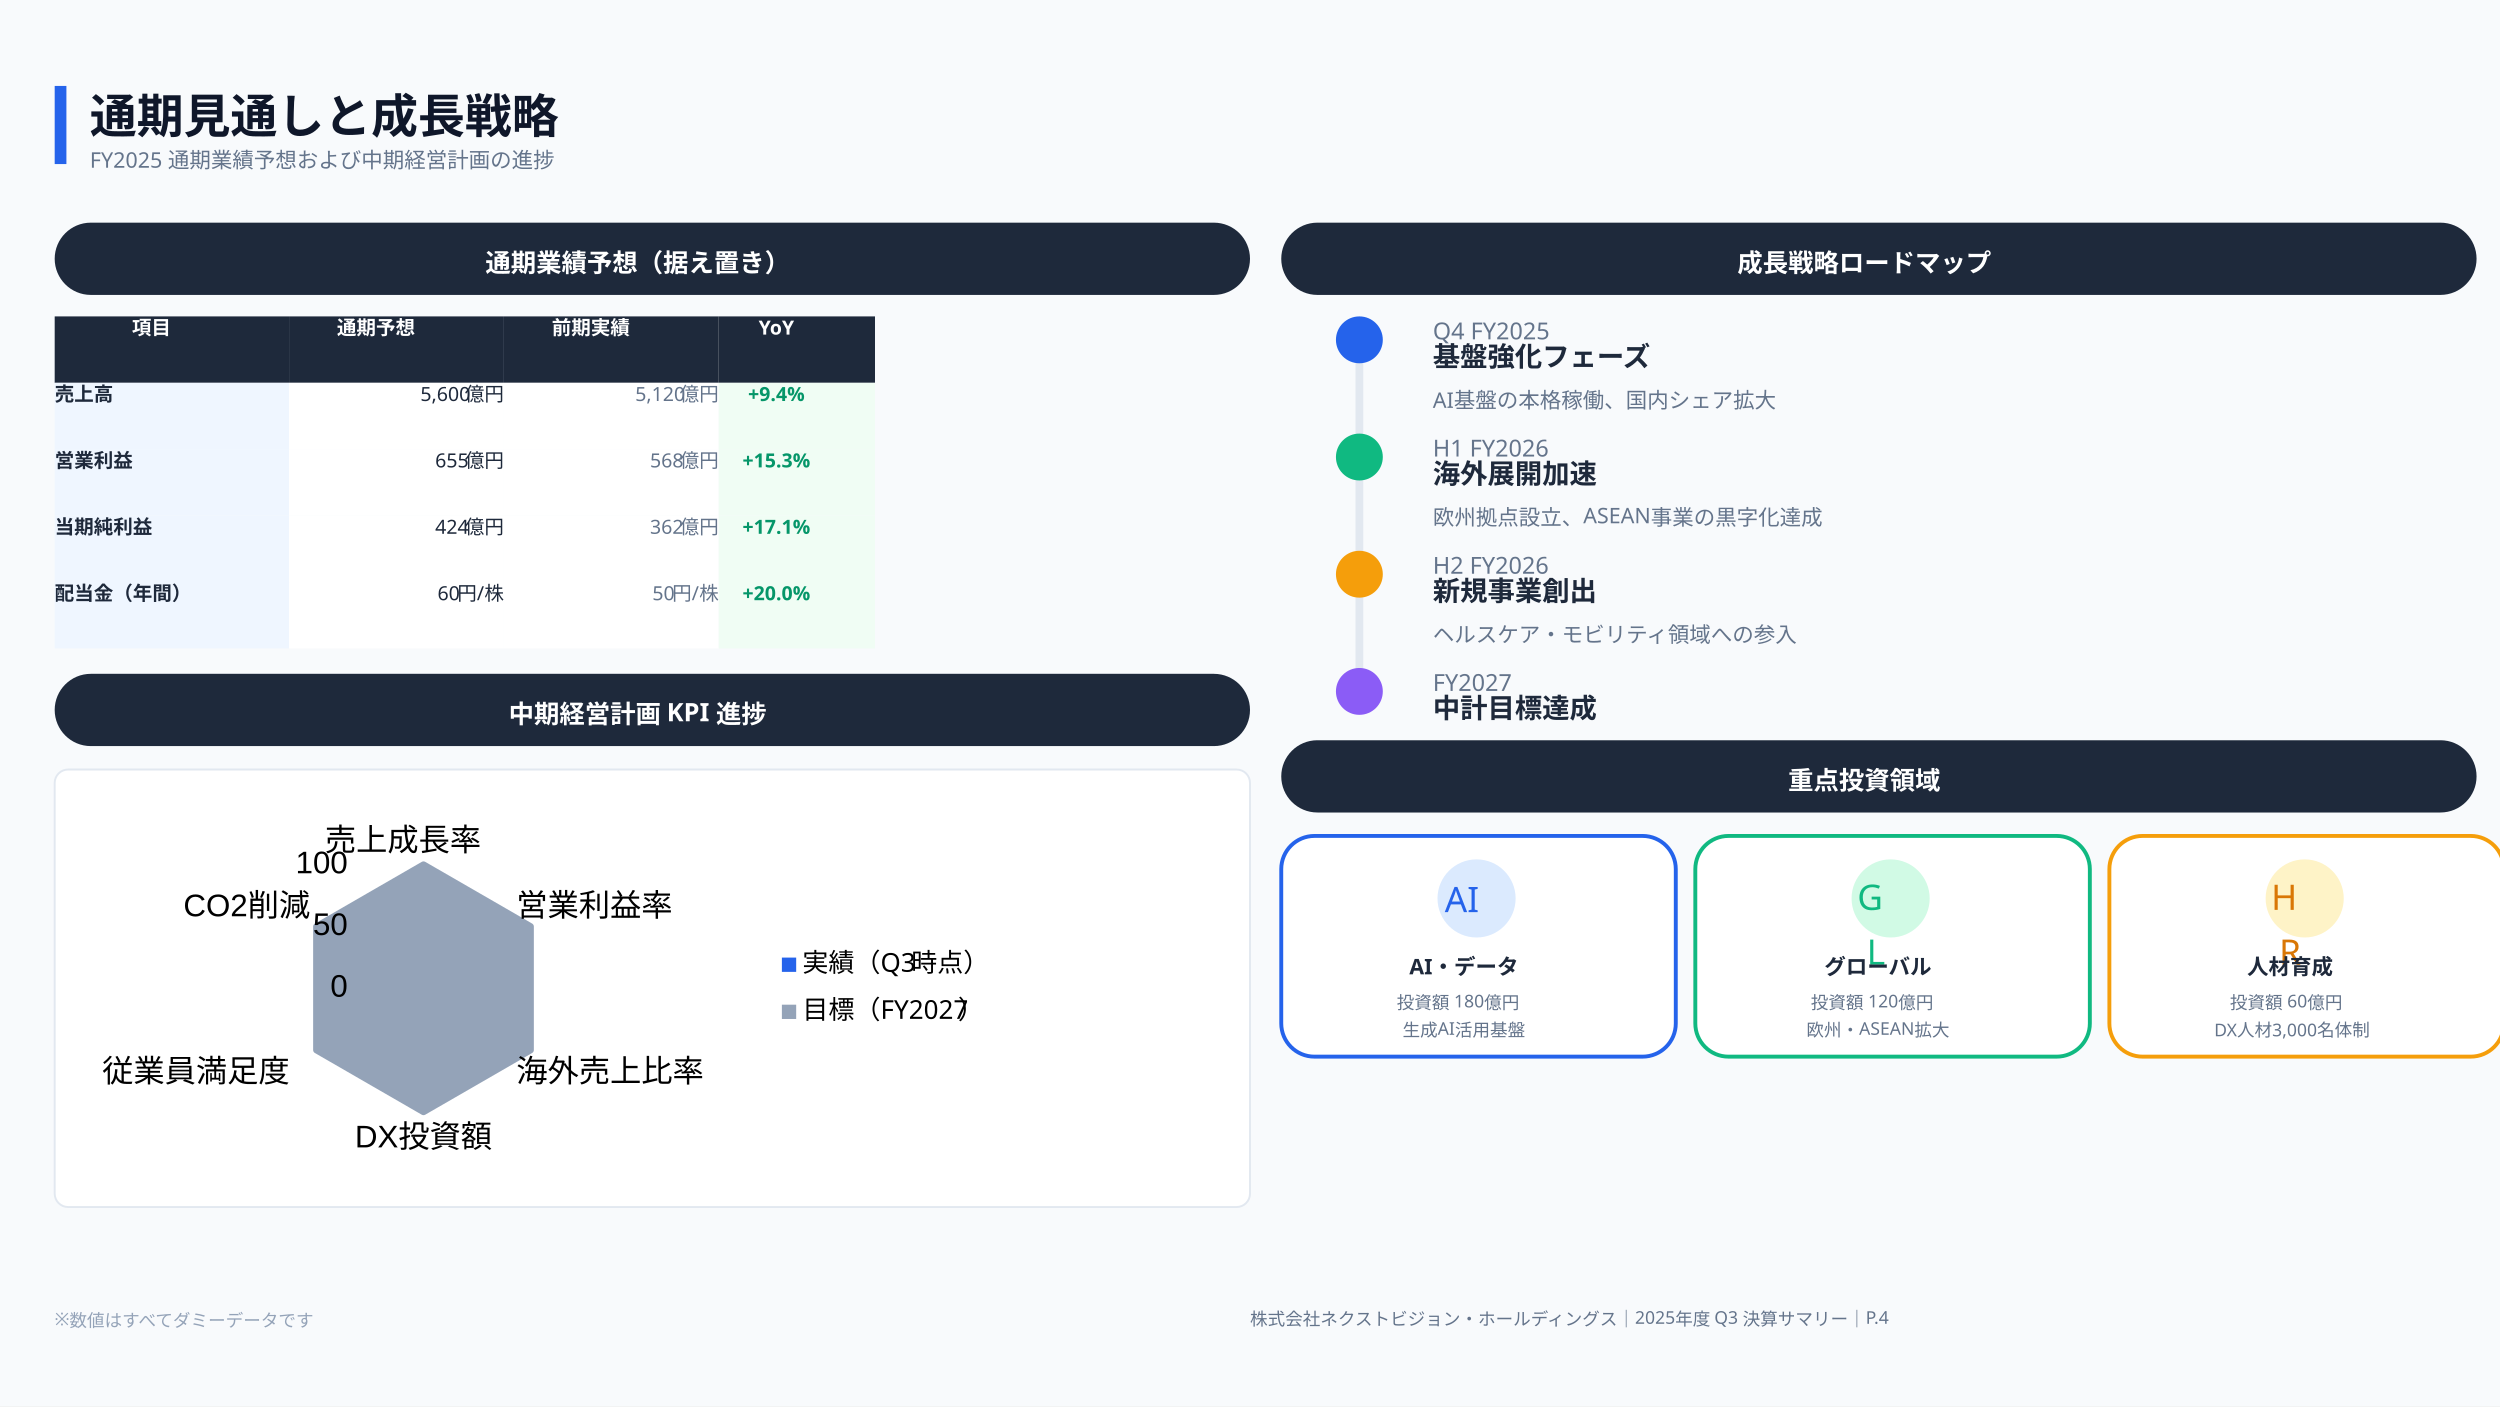
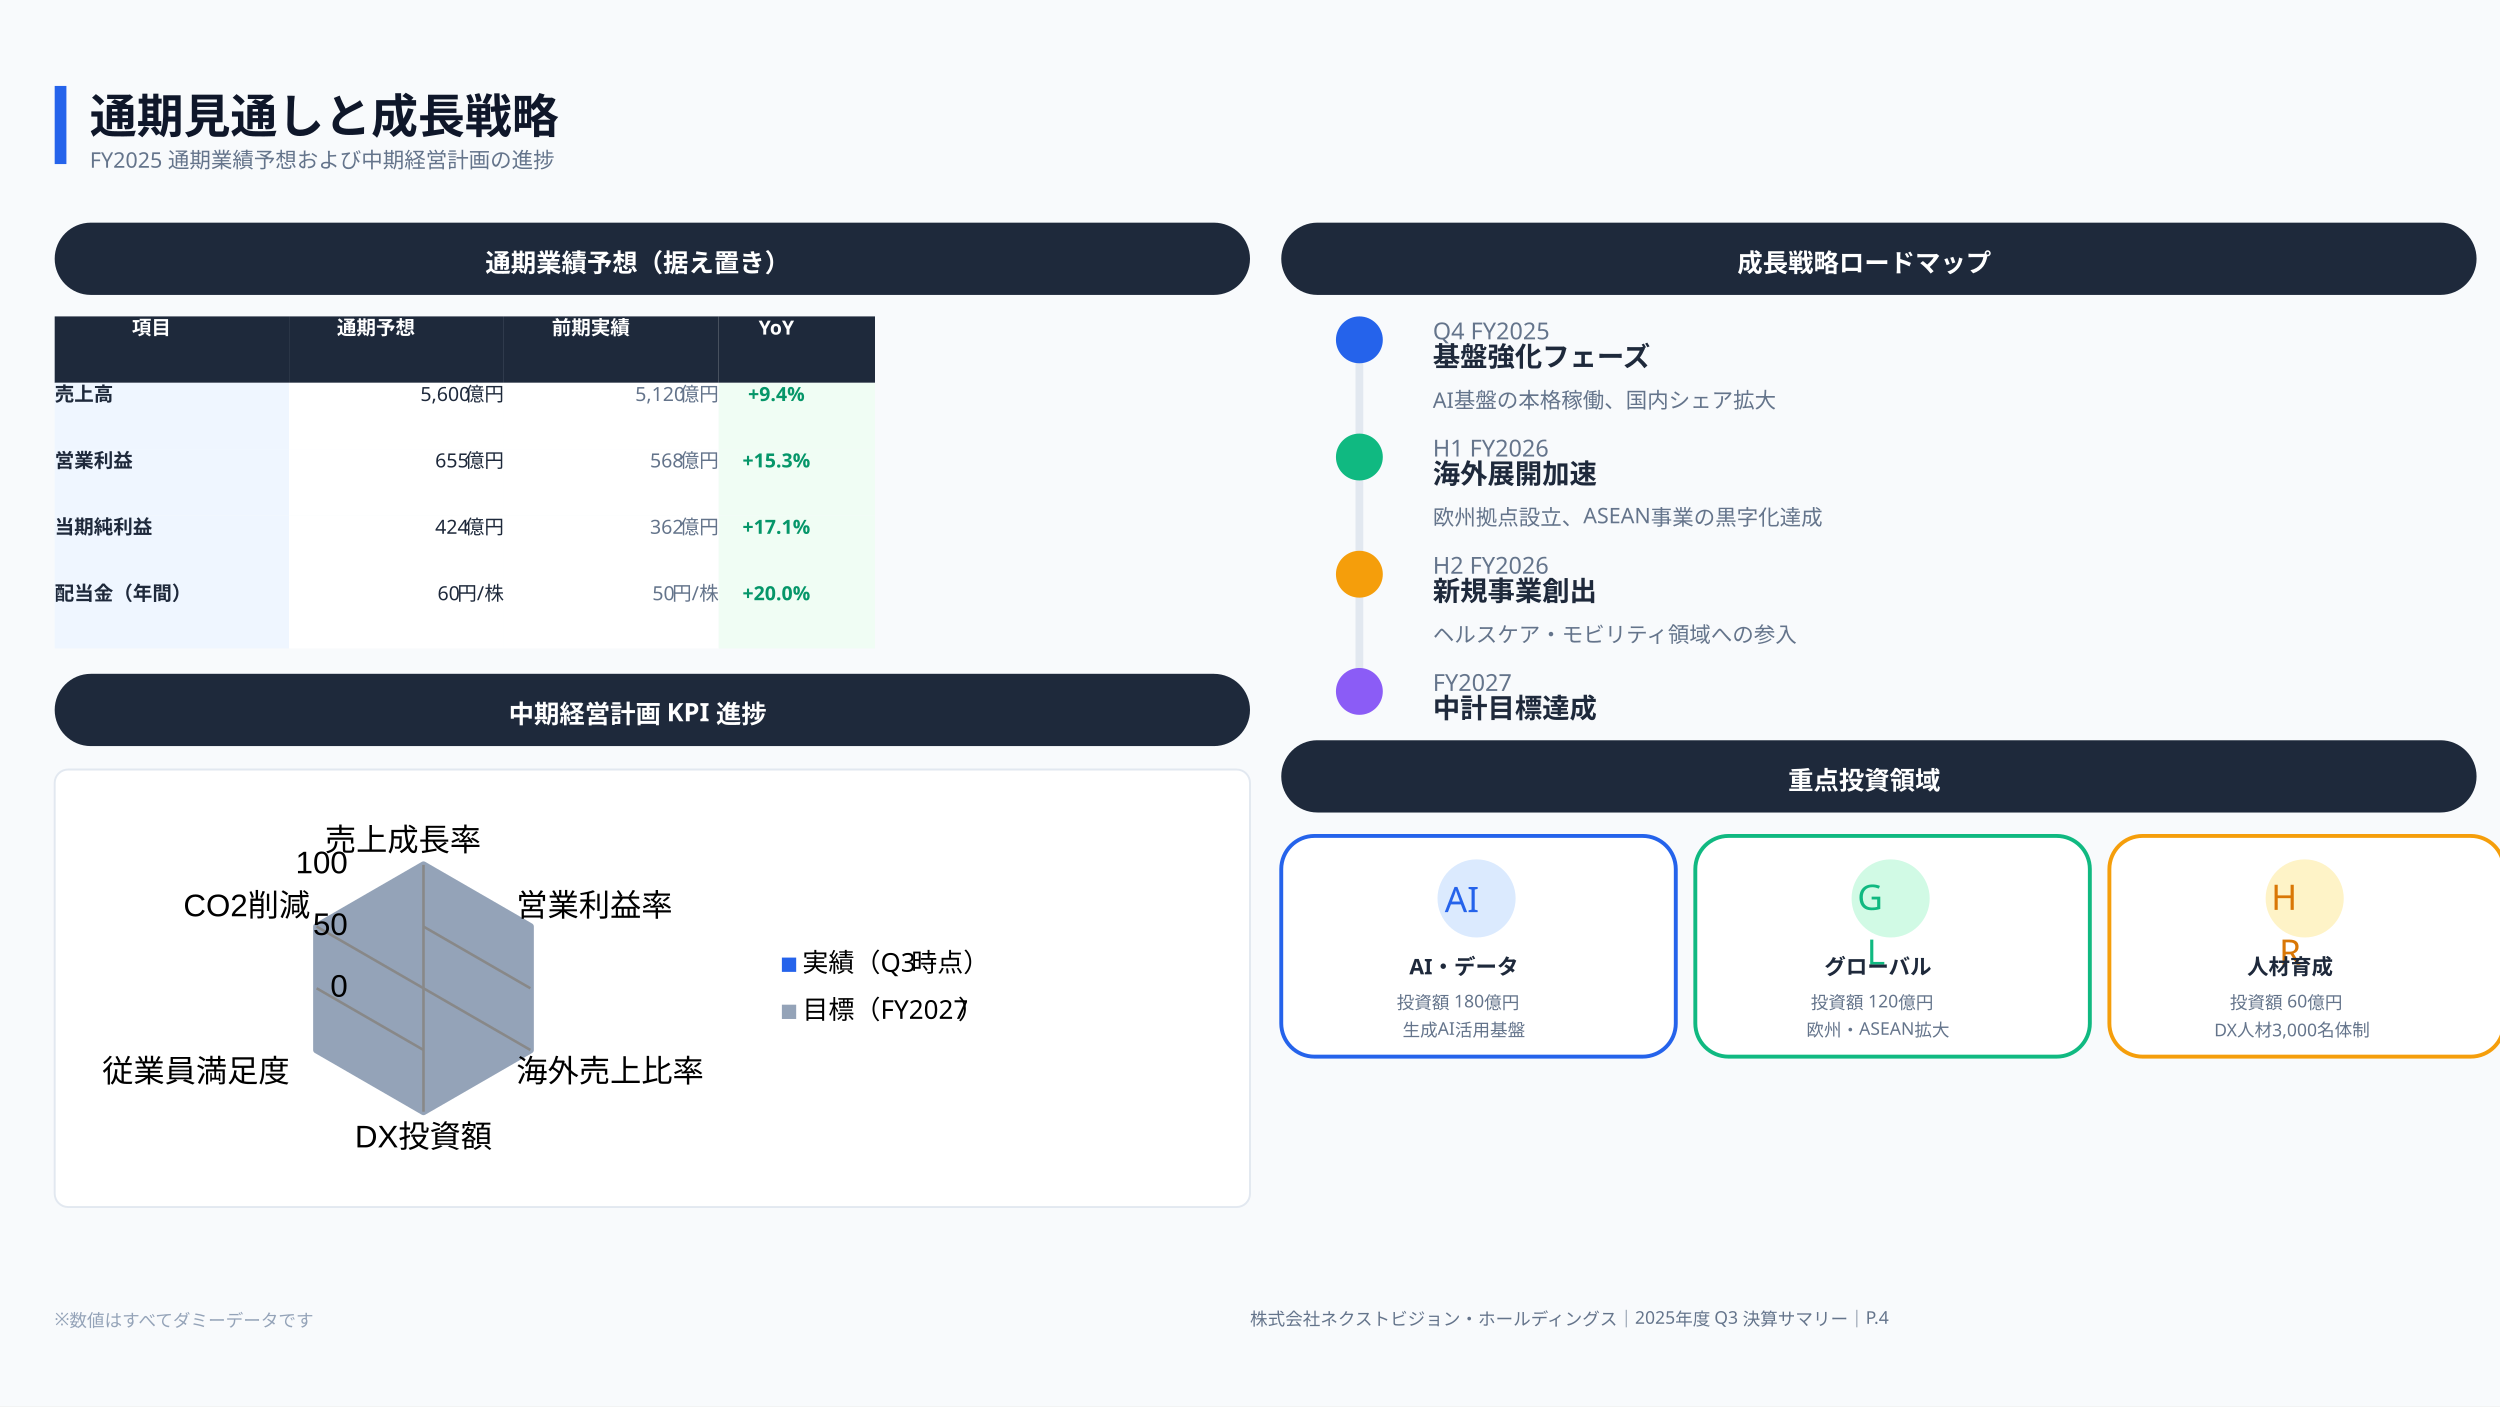
<svg xmlns="http://www.w3.org/2000/svg" viewBox="0 0 1280 720" width="1280" height="720">
  <rect width="1280" height="720" fill="#f8fafc" />
  <g role="img" aria-label="Shape 0" data-pptx-id="259.2" data-pptx-path="0" transform="translate(28, 44)">
    <rect fill="#2563eb" stroke-width="1.333" stroke="none" width="6" height="40" />
  </g>
  <g role="img" aria-label="Text 1" data-pptx-id="259.3" data-pptx-path="1" transform="translate(46, 40)">
    <rect fill="none" stroke-width="1.333" stroke="none" width="1206" height="32" />
    <text x="0" y="28.08" xml:space="preserve">
      <tspan x="0" dy="0" text-anchor="start" font-size="24" font-family="'Noto Sans JP', sans-serif" font-weight="bold" fill="#0f172a">通期見通しと成長戦略</tspan>
    </text>
  </g>
  <g role="img" aria-label="Text 2" data-pptx-id="259.4" data-pptx-path="2" transform="translate(46, 73)">
    <rect fill="none" stroke-width="1.333" stroke="none" width="1206" height="15" />
    <text x="0" y="12.87" xml:space="preserve">
      <tspan x="0" dy="0" text-anchor="start" font-size="11" font-family="'Noto Sans JP', sans-serif" fill="#64748b">FY2025 通期業績予想および中期経営計画の進捗</tspan>
    </text>
  </g>
  <g role="img" aria-label="Shape 3" data-pptx-id="259.5" data-pptx-path="3" transform="translate(28, 114)">
    <rect fill="#1e293b" stroke-width="1.333" stroke="none" width="612" height="37" rx="18.5" ry="18.5" />
  </g>
  <g role="img" aria-label="Text 4" data-pptx-id="259.6" data-pptx-path="4" transform="translate(38, 124)">
    <rect fill="none" stroke-width="1.333" stroke="none" width="592" height="18" />
    <text x="0" y="15.21" xml:space="preserve">
      <tspan x="296" dy="0" text-anchor="middle" font-size="13" font-family="'Noto Sans JP', sans-serif" font-weight="bold" fill="#ffffff">通期業績予想（据え置き）</tspan>
    </text>
  </g>
  <g role="img" aria-label="Table 0" data-pptx-id="259.5" data-pptx-path="5" transform="translate(28, 162)">
    <rect x="0" y="0" width="120" height="34" fill="#1e293b" />
    <g transform="translate(0, 0)">
      <text x="0" y="9.314" xml:space="preserve">
        <tspan x="60" dy="0" text-anchor="middle" font-size="10" font-family="游ゴシック, 'Noto Sans JP', Calibri, Carlito, sans-serif" font-weight="bold" fill="#ffffff">項目</tspan>
      </text>
    </g>
    <rect x="120" y="0" width="110" height="34" fill="#1e293b" />
    <g transform="translate(120, 0)">
      <text x="0" y="9.314" xml:space="preserve">
        <tspan x="55" dy="0" text-anchor="middle" font-size="10" font-family="游ゴシック, 'Noto Sans JP', Calibri, Carlito, sans-serif" font-weight="bold" fill="#ffffff">通期予想</tspan>
      </text>
    </g>
    <rect x="230" y="0" width="110" height="34" fill="#1e293b" />
    <g transform="translate(230, 0)">
      <text x="0" y="9.314" xml:space="preserve">
        <tspan x="55" dy="0" text-anchor="middle" font-size="10" font-family="游ゴシック, 'Noto Sans JP', Calibri, Carlito, sans-serif" font-weight="bold" fill="#ffffff">前期実績</tspan>
      </text>
    </g>
    <rect x="340" y="0" width="80" height="34" fill="#1e293b" />
    <g transform="translate(340, 0)">
      <text x="0" y="9.314" xml:space="preserve">
        <tspan x="40" dy="0" text-anchor="middle" font-size="10" font-family="Calibri, Carlito, 游ゴシック, 'Noto Sans JP', sans-serif" font-weight="bold" fill="#ffffff">YoY</tspan>
      </text>
    </g>
    <rect x="0" y="34" width="120" height="34" fill="#eff6ff" />
    <g transform="translate(0, 34)">
      <text x="0" y="9.314" xml:space="preserve">
        <tspan x="0" dy="0" text-anchor="start" font-size="10" font-family="游ゴシック, 'Noto Sans JP', Calibri, Carlito, sans-serif" font-weight="bold" fill="#1e293b">売上高</tspan>
      </text>
    </g>
    <rect x="120" y="34" width="110" height="34" fill="#ffffff" />
    <g transform="translate(120, 34)">
      <text x="0" y="9.314" xml:space="preserve">
        <tspan x="67.231" dy="0" text-anchor="start" font-size="10" font-family="Calibri, Carlito, 游ゴシック, 'Noto Sans JP', sans-serif" fill="#1e293b">5,600</tspan>
        <tspan x="90" text-anchor="start" font-size="10" font-family="游ゴシック, 'Noto Sans JP', Calibri, Carlito, sans-serif" fill="#1e293b">億円</tspan>
      </text>
    </g>
    <rect x="230" y="34" width="110" height="34" fill="#ffffff" />
    <g transform="translate(230, 34)">
      <text x="0" y="9.314" xml:space="preserve">
        <tspan x="67.231" dy="0" text-anchor="start" font-size="10" font-family="Calibri, Carlito, 游ゴシック, 'Noto Sans JP', sans-serif" fill="#64748b">5,120</tspan>
        <tspan x="90" text-anchor="start" font-size="10" font-family="游ゴシック, 'Noto Sans JP', Calibri, Carlito, sans-serif" fill="#64748b">億円</tspan>
      </text>
    </g>
    <rect x="340" y="34" width="80" height="34" fill="#f0fdf4" />
    <g transform="translate(340, 34)">
      <text x="0" y="9.314" xml:space="preserve">
        <tspan x="40" dy="0" text-anchor="middle" font-size="10" font-family="Calibri, Carlito, 游ゴシック, 'Noto Sans JP', sans-serif" font-weight="bold" fill="#059669">+9.4%</tspan>
      </text>
    </g>
    <rect x="0" y="68" width="120" height="34" fill="#eff6ff" />
    <g transform="translate(0, 68)">
      <text x="0" y="9.314" xml:space="preserve">
        <tspan x="0" dy="0" text-anchor="start" font-size="10" font-family="游ゴシック, 'Noto Sans JP', Calibri, Carlito, sans-serif" font-weight="bold" fill="#1e293b">営業利益</tspan>
      </text>
    </g>
    <rect x="120" y="68" width="110" height="34" fill="#ffffff" />
    <g transform="translate(120, 68)">
      <text x="0" y="9.314" xml:space="preserve">
        <tspan x="74.795" dy="0" text-anchor="start" font-size="10" font-family="Calibri, Carlito, 游ゴシック, 'Noto Sans JP', sans-serif" fill="#1e293b">655</tspan>
        <tspan x="90" text-anchor="start" font-size="10" font-family="游ゴシック, 'Noto Sans JP', Calibri, Carlito, sans-serif" fill="#1e293b">億円</tspan>
      </text>
    </g>
    <rect x="230" y="68" width="110" height="34" fill="#ffffff" />
    <g transform="translate(230, 68)">
      <text x="0" y="9.314" xml:space="preserve">
        <tspan x="74.795" dy="0" text-anchor="start" font-size="10" font-family="Calibri, Carlito, 游ゴシック, 'Noto Sans JP', sans-serif" fill="#64748b">568</tspan>
        <tspan x="90" text-anchor="start" font-size="10" font-family="游ゴシック, 'Noto Sans JP', Calibri, Carlito, sans-serif" fill="#64748b">億円</tspan>
      </text>
    </g>
    <rect x="340" y="68" width="80" height="34" fill="#f0fdf4" />
    <g transform="translate(340, 68)">
      <text x="0" y="9.314" xml:space="preserve">
        <tspan x="40" dy="0" text-anchor="middle" font-size="10" font-family="Calibri, Carlito, 游ゴシック, 'Noto Sans JP', sans-serif" font-weight="bold" fill="#059669">+15.3%</tspan>
      </text>
    </g>
    <rect x="0" y="102" width="120" height="34" fill="#eff6ff" />
    <g transform="translate(0, 102)">
      <text x="0" y="9.314" xml:space="preserve">
        <tspan x="0" dy="0" text-anchor="start" font-size="10" font-family="游ゴシック, 'Noto Sans JP', Calibri, Carlito, sans-serif" font-weight="bold" fill="#1e293b">当期純利益</tspan>
      </text>
    </g>
    <rect x="120" y="102" width="110" height="34" fill="#ffffff" />
    <g transform="translate(120, 102)">
      <text x="0" y="9.314" xml:space="preserve">
        <tspan x="74.795" dy="0" text-anchor="start" font-size="10" font-family="Calibri, Carlito, 游ゴシック, 'Noto Sans JP', sans-serif" fill="#1e293b">424</tspan>
        <tspan x="90" text-anchor="start" font-size="10" font-family="游ゴシック, 'Noto Sans JP', Calibri, Carlito, sans-serif" fill="#1e293b">億円</tspan>
      </text>
    </g>
    <rect x="230" y="102" width="110" height="34" fill="#ffffff" />
    <g transform="translate(230, 102)">
      <text x="0" y="9.314" xml:space="preserve">
        <tspan x="74.795" dy="0" text-anchor="start" font-size="10" font-family="Calibri, Carlito, 游ゴシック, 'Noto Sans JP', sans-serif" fill="#64748b">362</tspan>
        <tspan x="90" text-anchor="start" font-size="10" font-family="游ゴシック, 'Noto Sans JP', Calibri, Carlito, sans-serif" fill="#64748b">億円</tspan>
      </text>
    </g>
    <rect x="340" y="102" width="80" height="34" fill="#f0fdf4" />
    <g transform="translate(340, 102)">
      <text x="0" y="9.314" xml:space="preserve">
        <tspan x="40" dy="0" text-anchor="middle" font-size="10" font-family="Calibri, Carlito, 游ゴシック, 'Noto Sans JP', sans-serif" font-weight="bold" fill="#059669">+17.1%</tspan>
      </text>
    </g>
    <rect x="0" y="136" width="120" height="34" fill="#eff6ff" />
    <g transform="translate(0, 136)">
      <text x="0" y="9.314" xml:space="preserve">
        <tspan x="0" dy="0" text-anchor="start" font-size="10" font-family="游ゴシック, 'Noto Sans JP', Calibri, Carlito, sans-serif" font-weight="bold" fill="#1e293b">配当金（年間）</tspan>
      </text>
    </g>
    <rect x="120" y="136" width="110" height="34" fill="#ffffff" />
    <g transform="translate(120, 136)">
      <text x="0" y="9.314" xml:space="preserve">
        <tspan x="76.001" dy="0" text-anchor="start" font-size="10" font-family="Calibri, Carlito, 游ゴシック, 'Noto Sans JP', sans-serif" fill="#1e293b">60</tspan>
        <tspan x="86.138" text-anchor="start" font-size="10" font-family="游ゴシック, 'Noto Sans JP', Calibri, Carlito, sans-serif" fill="#1e293b">円</tspan>
        <tspan x="96.138" text-anchor="start" font-size="10" font-family="Calibri, Carlito, 游ゴシック, 'Noto Sans JP', sans-serif" fill="#1e293b">/</tspan>
        <tspan x="100" text-anchor="start" font-size="10" font-family="游ゴシック, 'Noto Sans JP', Calibri, Carlito, sans-serif" fill="#1e293b">株</tspan>
      </text>
    </g>
    <rect x="230" y="136" width="110" height="34" fill="#ffffff" />
    <g transform="translate(230, 136)">
      <text x="0" y="9.314" xml:space="preserve">
        <tspan x="76.001" dy="0" text-anchor="start" font-size="10" font-family="Calibri, Carlito, 游ゴシック, 'Noto Sans JP', sans-serif" fill="#64748b">50</tspan>
        <tspan x="86.138" text-anchor="start" font-size="10" font-family="游ゴシック, 'Noto Sans JP', Calibri, Carlito, sans-serif" fill="#64748b">円</tspan>
        <tspan x="96.138" text-anchor="start" font-size="10" font-family="Calibri, Carlito, 游ゴシック, 'Noto Sans JP', sans-serif" fill="#64748b">/</tspan>
        <tspan x="100" text-anchor="start" font-size="10" font-family="游ゴシック, 'Noto Sans JP', Calibri, Carlito, sans-serif" fill="#64748b">株</tspan>
      </text>
    </g>
    <rect x="340" y="136" width="80" height="34" fill="#f0fdf4" />
    <g transform="translate(340, 136)">
      <text x="0" y="9.314" xml:space="preserve">
        <tspan x="40" dy="0" text-anchor="middle" font-size="10" font-family="Calibri, Carlito, 游ゴシック, 'Noto Sans JP', sans-serif" font-weight="bold" fill="#059669">+20.0%</tspan>
      </text>
    </g>
  </g>
  <g role="img" aria-label="Shape 5" data-pptx-id="259.8" data-pptx-path="6" transform="translate(28, 345)">
    <rect fill="#1e293b" stroke-width="1.333" stroke="none" width="612" height="37" rx="18.5" ry="18.5" />
  </g>
  <g role="img" aria-label="Text 6" data-pptx-id="259.9" data-pptx-path="7" transform="translate(38, 355)">
    <rect fill="none" stroke-width="1.333" stroke="none" width="592" height="18" />
    <text x="0" y="15.21" xml:space="preserve">
      <tspan x="296" dy="0" text-anchor="middle" font-size="13" font-family="'Noto Sans JP', sans-serif" font-weight="bold" fill="#ffffff">中期経営計画 KPI 進捗</tspan>
    </text>
  </g>
  <g role="img" aria-label="Shape 7" data-pptx-id="259.10" data-pptx-path="8" transform="translate(28, 394)">
    <rect fill="#ffffff" stroke-width="1" stroke="#e2e8f0" width="612" height="224" rx="6.857" ry="6.857" />
  </g>
  <g role="img" aria-label="Chart 0" data-pptx-id="259.11" data-pptx-path="9" transform="translate(40, 406) scale(1, 1) translate(0, 0)">
    <g transform="translate(149.465, 68.404)">
      <path fill="none" stroke-width="1.333" stroke="#888888" stroke-linecap="butt" stroke-linejoin="round" d="M 20.522 0 L 41.045 11.849 L 41.045 35.546 L 20.522 47.395 L 0 35.546 L 0 11.849 L 20.522 0" transform="scale(1.333333, 1.333333)" />
    </g>
    <g transform="translate(122.102, 36.807)">
      <path fill="none" stroke-width="1.333" stroke="#888888" stroke-linecap="butt" stroke-linejoin="round" d="M 41.045 0 L 82.09 23.697 L 82.09 71.092 L 41.045 94.789 L 0 71.092 L 0 23.697 L 41.045 0" transform="scale(1.333333, 1.333333)" />
    </g>
+     <g transform="translate(135.784, 46.286)">
+       <path fill="#2563eb" stroke-width="2.667" stroke="#2563eb" stroke-linecap="butt" stroke-linejoin="round" d="M 30.784 0 L 63.62 21.328 L 59.515 56.873 L 30.784 82.941 L 0 58.058 L 4.104 24.882 Z" transform="scale(1.333333, 1.333333)" />
+     </g>
+     <g transform="translate(122.102, 36.807)">
+       <path fill="#94a3b8" stroke-width="2.667" stroke="#94a3b8" stroke-linecap="butt" stroke-linejoin="round" d="M 41.045 0 L 82.09 23.697 L 82.09 71.092 L 41.045 94.789 L 0 71.092 L 0 23.697 Z" transform="scale(1.333333, 1.333333)" />
+     </g>
    <g transform="translate(176.829, 36.807)">
      <line stroke-width="1.333" stroke="#888888" stroke-linecap="butt" stroke-linejoin="round" fill="none" x1="0" y1="0" x2="0" y2="63.193" />
    </g>
    <g transform="translate(176.829, 68.404)">
      <line stroke-width="1.333" stroke="#888888" stroke-linecap="butt" stroke-linejoin="round" fill="none" x1="0" y1="0" x2="54.727" y2="31.596" />
    </g>
    <g transform="translate(176.829, 100)">
      <line stroke-width="1.333" stroke="#888888" stroke-linecap="butt" stroke-linejoin="round" fill="none" x1="0" y1="0" x2="54.727" y2="31.596" />
    </g>
    <g transform="translate(176.829, 100)">
      <line stroke-width="1.333" stroke="#888888" stroke-linecap="butt" stroke-linejoin="round" fill="none" x1="0" y1="0" x2="0" y2="63.193" />
    </g>
    <g transform="translate(122.102, 100)">
      <line stroke-width="1.333" stroke="#888888" stroke-linecap="butt" stroke-linejoin="round" fill="none" x1="0" y1="0" x2="54.727" y2="31.596" />
    </g>
    <g transform="translate(122.102, 68.404)">
      <line stroke-width="1.333" stroke="#888888" stroke-linecap="butt" stroke-linejoin="round" fill="none" x1="0" y1="0" x2="54.727" y2="31.596" />
-     </g>
-     <g transform="translate(135.784, 46.286)">
-       <path fill="#2563eb" stroke-width="2.667" stroke="#2563eb" stroke-linecap="butt" stroke-linejoin="round" d="M 30.784 0 L 63.62 21.328 L 59.515 56.873 L 30.784 82.941 L 0 58.058 L 4.104 24.882 Z" transform="scale(1.333333, 1.333333)" />
-     </g>
-     <g transform="translate(122.102, 36.807)">
-       <path fill="#94a3b8" stroke-width="2.667" stroke="#94a3b8" stroke-linecap="butt" stroke-linejoin="round" d="M 41.045 0 L 82.09 23.697 L 82.09 71.092 L 41.045 94.789 L 0 71.092 L 0 23.697 Z" transform="scale(1.333333, 1.333333)" />
    </g>
    <g transform="translate(134.133, 88.511)">
      <rect fill="none" stroke="none" width="24.898" height="26.812" />
      <text x="0" y="15.809" xml:space="preserve">
        <tspan x="24.898" dy="0" text-anchor="end" font-size="16" font-family="Arial, Arimo, 游ゴシック, 'Noto Sans JP', sans-serif" fill="#000000">0</tspan>
      </text>
    </g>
    <g transform="translate(125.235, 56.914)">
      <rect fill="none" stroke="none" width="33.797" height="26.812" />
      <text x="0" y="15.809" xml:space="preserve">
        <tspan x="33.797" dy="0" text-anchor="end" font-size="16" font-family="Arial, Arimo, 游ゴシック, 'Noto Sans JP', sans-serif" fill="#000000">50</tspan>
      </text>
    </g>
    <g transform="translate(116.337, 25.318)">
      <rect fill="none" stroke="none" width="42.695" height="26.812" />
      <text x="0" y="15.809" xml:space="preserve">
        <tspan x="42.695" dy="0" text-anchor="end" font-size="16" font-family="Arial, Arimo, 游ゴシック, 'Noto Sans JP', sans-serif" fill="#000000">100</tspan>
      </text>
    </g>
    <g transform="translate(128.829, 13.807)">
      <rect fill="none" stroke="none" width="96" height="26.812" />
      <text x="0" y="15.809" xml:space="preserve">
        <tspan x="48" dy="0" text-anchor="middle" font-size="16" font-family="游ゴシック, 'Noto Sans JP', Arial, Arimo, sans-serif" fill="#000000">売上成長率</tspan>
      </text>
    </g>
    <g transform="translate(226.846, 47.304)">
      <rect fill="none" stroke="none" width="96" height="26.812" />
      <text x="0" y="15.809" xml:space="preserve">
        <tspan x="48" dy="0" text-anchor="middle" font-size="16" font-family="游ゴシック, 'Noto Sans JP', Arial, Arimo, sans-serif" fill="#000000">営業利益率</tspan>
      </text>
    </g>
    <g transform="translate(226.846, 132.171)">
      <rect fill="none" stroke="none" width="112" height="26.812" />
      <text x="0" y="15.809" xml:space="preserve">
        <tspan x="56" dy="0" text-anchor="middle" font-size="16" font-family="游ゴシック, 'Noto Sans JP', Arial, Arimo, sans-serif" fill="#000000">海外売上比率</tspan>
      </text>
    </g>
    <g transform="translate(133.715, 165.668)">
      <rect fill="none" stroke="none" width="86.227" height="26.812" />
      <text x="0" y="15.809" xml:space="preserve">
        <tspan x="8" dy="0" text-anchor="start" font-size="16" font-family="Arial, Arimo, 游ゴシック, 'Noto Sans JP', sans-serif" fill="#000000">DX</tspan>
        <tspan x="30.227" text-anchor="start" font-size="16" font-family="游ゴシック, 'Noto Sans JP', Arial, Arimo, sans-serif" fill="#000000">投資額</tspan>
      </text>
    </g>
    <g transform="translate(14.811, 132.171)">
      <rect fill="none" stroke="none" width="112" height="26.812" />
      <text x="0" y="15.809" xml:space="preserve">
        <tspan x="56" dy="0" text-anchor="middle" font-size="16" font-family="游ゴシック, 'Noto Sans JP', Arial, Arimo, sans-serif" fill="#000000">従業員満足度</tspan>
      </text>
    </g>
    <g transform="translate(45.913, 47.304)">
      <rect fill="none" stroke="none" width="80.898" height="26.812" />
      <text x="0" y="15.809" xml:space="preserve">
        <tspan x="8" dy="0" text-anchor="start" font-size="16" font-family="Arial, Arimo, 游ゴシック, 'Noto Sans JP', sans-serif" fill="#000000">CO2</tspan>
        <tspan x="40.898" text-anchor="start" font-size="16" font-family="游ゴシック, 'Noto Sans JP', Arial, Arimo, sans-serif" fill="#000000">削減</tspan>
      </text>
    </g>
    <g transform="translate(360.324, 84.283)">
      <rect fill="#2563eb" stroke="none" width="7.32" height="7.32" />
    </g>
    <g transform="translate(370.804, 79.124)">
      <rect fill="none" stroke="none" width="100.529" height="24.414" />
      <text x="0" y="12.419" xml:space="preserve">
        <tspan x="0" dy="0" text-anchor="start" font-size="13.333" font-family="游ゴシック, 'Noto Sans JP', Calibri, Carlito, sans-serif" fill="#000000">実績（</tspan>
        <tspan x="40" text-anchor="start" font-size="13.333" font-family="Calibri, Carlito, 游ゴシック, 'Noto Sans JP', sans-serif" fill="#000000">Q3</tspan>
        <tspan x="55.729" text-anchor="start" font-size="13.333" font-family="游ゴシック, 'Noto Sans JP', Calibri, Carlito, sans-serif" fill="#000000">時点）</tspan>
      </text>
    </g>
    <g transform="translate(360.324, 108.397)">
      <rect fill="#94a3b8" stroke="none" width="7.32" height="7.32" />
    </g>
    <g transform="translate(370.804, 103.237)">
      <rect fill="none" stroke="none" width="100.529" height="24.414" />
      <text x="0" y="12.419" xml:space="preserve">
        <tspan x="0" dy="0" text-anchor="start" font-size="13.333" font-family="游ゴシック, 'Noto Sans JP', Calibri, Carlito, sans-serif" fill="#000000">目標（</tspan>
        <tspan x="40" text-anchor="start" font-size="13.333" font-family="Calibri, Carlito, 游ゴシック, 'Noto Sans JP', sans-serif" fill="#000000">FY2027</tspan>
        <tspan x="79.655" text-anchor="start" font-size="13.333" font-family="游ゴシック, 'Noto Sans JP', Calibri, Carlito, sans-serif" fill="#000000">）</tspan>
      </text>
    </g>
  </g>
  <g role="img" aria-label="Shape 8" data-pptx-id="259.12" data-pptx-path="10" transform="translate(656, 114)">
    <rect fill="#1e293b" stroke-width="1.333" stroke="none" width="612" height="37" rx="18.5" ry="18.5" />
  </g>
  <g role="img" aria-label="Text 9" data-pptx-id="259.13" data-pptx-path="11" transform="translate(666, 124)">
    <rect fill="none" stroke-width="1.333" stroke="none" width="592" height="18" />
    <text x="0" y="15.21" xml:space="preserve">
      <tspan x="296" dy="0" text-anchor="middle" font-size="13" font-family="'Noto Sans JP', sans-serif" font-weight="bold" fill="#ffffff">成長戦略ロードマップ</tspan>
    </text>
  </g>
  <g role="img" aria-label="Shape 10" data-pptx-id="259.14" data-pptx-path="12" transform="translate(696, 174)">
    <line fill="none" stroke-width="4" stroke="#e2e8f0" x1="0" y1="0" x2="0" y2="180" />
  </g>
  <g role="img" aria-label="Shape 11" data-pptx-id="259.15" data-pptx-path="13" transform="translate(684, 162)">
    <ellipse fill="#2563eb" stroke-width="1.333" stroke="none" cx="12" cy="12" rx="12" ry="12" />
  </g>
  <g role="img" aria-label="Text 12" data-pptx-id="259.16" data-pptx-path="14" transform="translate(724, 158)">
    <rect fill="none" stroke-width="1.333" stroke="none" width="100" height="20" />
    <text x="0" y="15.744" xml:space="preserve">
      <tspan x="9.6" dy="0" text-anchor="start" font-size="12" font-family="'Noto Sans JP', sans-serif" fill="#64748b">Q4 FY2025</tspan>
    </text>
  </g>
  <g role="img" aria-label="Text 13" data-pptx-id="259.17" data-pptx-path="15" transform="translate(724, 170)">
    <rect fill="none" stroke-width="1.333" stroke="none" width="532" height="24" />
    <text x="0" y="17.568" xml:space="preserve">
      <tspan x="9.6" dy="0" text-anchor="start" font-size="14" font-family="'Noto Sans JP', sans-serif" font-weight="bold" fill="#1e293b">基盤強化フェーズ</tspan>
    </text>
  </g>
  <g role="img" aria-label="Text 14" data-pptx-id="259.18" data-pptx-path="16" transform="translate(724, 194)">
    <rect fill="none" stroke-width="1.333" stroke="none" width="532" height="32" />
    <text x="0" y="14.832" xml:space="preserve">
      <tspan x="9.6" dy="0" text-anchor="start" font-size="11" font-family="'Noto Sans JP', sans-serif" fill="#64748b">AI基盤の本格稼働、国内シェア拡大</tspan>
    </text>
  </g>
  <g role="img" aria-label="Shape 15" data-pptx-id="259.19" data-pptx-path="17" transform="translate(684, 222)">
    <ellipse fill="#10b981" stroke-width="1.333" stroke="none" cx="12" cy="12" rx="12" ry="12" />
  </g>
  <g role="img" aria-label="Text 16" data-pptx-id="259.20" data-pptx-path="18" transform="translate(724, 218)">
    <rect fill="none" stroke-width="1.333" stroke="none" width="100" height="20" />
    <text x="0" y="15.744" xml:space="preserve">
      <tspan x="9.6" dy="0" text-anchor="start" font-size="12" font-family="'Noto Sans JP', sans-serif" fill="#64748b">H1 FY2026</tspan>
    </text>
  </g>
  <g role="img" aria-label="Text 17" data-pptx-id="259.21" data-pptx-path="19" transform="translate(724, 230)">
    <rect fill="none" stroke-width="1.333" stroke="none" width="532" height="24" />
    <text x="0" y="17.568" xml:space="preserve">
      <tspan x="9.6" dy="0" text-anchor="start" font-size="14" font-family="'Noto Sans JP', sans-serif" font-weight="bold" fill="#1e293b">海外展開加速</tspan>
    </text>
  </g>
  <g role="img" aria-label="Text 18" data-pptx-id="259.22" data-pptx-path="20" transform="translate(724, 254)">
    <rect fill="none" stroke-width="1.333" stroke="none" width="532" height="32" />
    <text x="0" y="14.832" xml:space="preserve">
      <tspan x="9.6" dy="0" text-anchor="start" font-size="11" font-family="'Noto Sans JP', sans-serif" fill="#64748b">欧州拠点設立、ASEAN事業の黒字化達成</tspan>
    </text>
  </g>
  <g role="img" aria-label="Shape 19" data-pptx-id="259.23" data-pptx-path="21" transform="translate(684, 282)">
    <ellipse fill="#f59e0b" stroke-width="1.333" stroke="none" cx="12" cy="12" rx="12" ry="12" />
  </g>
  <g role="img" aria-label="Text 20" data-pptx-id="259.24" data-pptx-path="22" transform="translate(724, 278)">
    <rect fill="none" stroke-width="1.333" stroke="none" width="100" height="20" />
    <text x="0" y="15.744" xml:space="preserve">
      <tspan x="9.6" dy="0" text-anchor="start" font-size="12" font-family="'Noto Sans JP', sans-serif" fill="#64748b">H2 FY2026</tspan>
    </text>
  </g>
  <g role="img" aria-label="Text 21" data-pptx-id="259.25" data-pptx-path="23" transform="translate(724, 290)">
    <rect fill="none" stroke-width="1.333" stroke="none" width="532" height="24" />
    <text x="0" y="17.568" xml:space="preserve">
      <tspan x="9.6" dy="0" text-anchor="start" font-size="14" font-family="'Noto Sans JP', sans-serif" font-weight="bold" fill="#1e293b">新規事業創出</tspan>
    </text>
  </g>
  <g role="img" aria-label="Text 22" data-pptx-id="259.26" data-pptx-path="24" transform="translate(724, 314)">
    <rect fill="none" stroke-width="1.333" stroke="none" width="532" height="32" />
    <text x="0" y="14.832" xml:space="preserve">
      <tspan x="9.6" dy="0" text-anchor="start" font-size="11" font-family="'Noto Sans JP', sans-serif" fill="#64748b">ヘルスケア・モビリティ領域への参入</tspan>
    </text>
  </g>
  <g role="img" aria-label="Shape 23" data-pptx-id="259.27" data-pptx-path="25" transform="translate(684, 342)">
    <ellipse fill="#8b5cf6" stroke-width="1.333" stroke="none" cx="12" cy="12" rx="12" ry="12" />
  </g>
  <g role="img" aria-label="Text 24" data-pptx-id="259.28" data-pptx-path="26" transform="translate(724, 338)">
    <rect fill="none" stroke-width="1.333" stroke="none" width="100" height="20" />
    <text x="0" y="15.744" xml:space="preserve">
      <tspan x="9.6" dy="0" text-anchor="start" font-size="12" font-family="'Noto Sans JP', sans-serif" fill="#64748b">FY2027</tspan>
    </text>
  </g>
  <g role="img" aria-label="Text 25" data-pptx-id="259.29" data-pptx-path="27" transform="translate(724, 350)">
    <rect fill="none" stroke-width="1.333" stroke="none" width="532" height="24" />
    <text x="0" y="17.568" xml:space="preserve">
      <tspan x="9.6" dy="0" text-anchor="start" font-size="14" font-family="'Noto Sans JP', sans-serif" font-weight="bold" fill="#1e293b">中計目標達成</tspan>
    </text>
  </g>
  <g role="img" aria-label="Text 26" data-pptx-id="259.30" data-pptx-path="28" transform="translate(724, 374)">
    <rect fill="none" stroke-width="1.333" stroke="none" width="532" height="32" />
    <text x="0" y="14.832" xml:space="preserve">
      <tspan x="9.6" dy="0" text-anchor="start" font-size="11" font-family="'Noto Sans JP', sans-serif" fill="#64748b">売上高7,000億円、営業利益率15%の達成</tspan>
    </text>
  </g>
  <g role="img" aria-label="Shape 27" data-pptx-id="259.31" data-pptx-path="29" transform="translate(656, 379)">
    <rect fill="#1e293b" stroke-width="1.333" stroke="none" width="612" height="37" rx="18.5" ry="18.5" />
  </g>
  <g role="img" aria-label="Text 28" data-pptx-id="259.32" data-pptx-path="30" transform="translate(666, 389)">
    <rect fill="none" stroke-width="1.333" stroke="none" width="592" height="18" />
    <text x="0" y="15.21" xml:space="preserve">
      <tspan x="296" dy="0" text-anchor="middle" font-size="13" font-family="'Noto Sans JP', sans-serif" font-weight="bold" fill="#ffffff">重点投資領域</tspan>
    </text>
  </g>
  <g role="img" aria-label="Shape 29" data-pptx-id="259.33" data-pptx-path="31" transform="translate(656, 428)">
    <rect fill="#ffffff" stroke-width="2" stroke="#2563eb" width="202" height="113" rx="16.991" ry="16.991" />
  </g>
  <g role="img" aria-label="Text 30" data-pptx-id="259.34" data-pptx-path="32" transform="translate(736, 440)">
    <ellipse fill="#dbeafe" stroke-width="1.333" stroke="none" cx="20" cy="20" rx="20" ry="20" />
    <text x="0" y="27.02" xml:space="preserve">
      <tspan x="20" dy="0" text-anchor="middle" font-size="18" font-family="'Noto Sans JP', sans-serif" fill="#2563eb">AI</tspan>
    </text>
  </g>
  <g role="img" aria-label="Text 31" data-pptx-id="259.35" data-pptx-path="33" transform="translate(724, 486)">
    <rect fill="none" stroke-width="1.333" stroke="none" width="66" height="15" />
    <text x="0" y="12.87" xml:space="preserve">
      <tspan x="33" dy="0" text-anchor="middle" font-size="11" font-family="'Noto Sans JP', sans-serif" font-weight="bold" fill="#1e293b">AI・データ</tspan>
    </text>
  </g>
  <g role="img" aria-label="Text 32" data-pptx-id="259.36" data-pptx-path="34" transform="translate(720, 506)">
    <rect fill="none" stroke-width="1.333" stroke="none" width="74" height="25" />
    <text x="0" y="10.53" xml:space="preserve">
      <tspan x="37" dy="0" text-anchor="middle" font-size="9" font-family="'Noto Sans JP', sans-serif" fill="#64748b">投資額 180億円</tspan>
      <tspan x="37" dy="14.04" text-anchor="middle" font-size="9" font-family="'Noto Sans JP', sans-serif" fill="#64748b">生成AI活用基盤</tspan>
    </text>
  </g>
  <g role="img" aria-label="Shape 33" data-pptx-id="259.37" data-pptx-path="35" transform="translate(868, 428)">
    <rect fill="#ffffff" stroke-width="2" stroke="#10b981" width="202" height="113" rx="16.991" ry="16.991" />
  </g>
  <g role="img" aria-label="Text 34" data-pptx-id="259.38" data-pptx-path="36" transform="translate(948, 440)">
    <ellipse fill="#d1fae5" stroke-width="1.333" stroke="none" cx="20" cy="20" rx="20" ry="20" />
    <text x="0" y="25.86" xml:space="preserve">
      <tspan x="20" dy="0" text-anchor="middle" font-size="18" font-family="'Noto Sans JP', sans-serif" fill="#10b981">G</tspan>
      <tspan x="20" dy="28.08" text-anchor="middle" font-size="18" font-family="'Noto Sans JP', sans-serif" fill="#10b981">L</tspan>
    </text>
  </g>
  <g role="img" aria-label="Text 35" data-pptx-id="259.39" data-pptx-path="37" transform="translate(936, 486)">
    <rect fill="none" stroke-width="1.333" stroke="none" width="66" height="15" />
    <text x="0" y="12.87" xml:space="preserve">
      <tspan x="33" dy="0" text-anchor="middle" font-size="11" font-family="'Noto Sans JP', sans-serif" font-weight="bold" fill="#1e293b">グローバル</tspan>
    </text>
  </g>
  <g role="img" aria-label="Text 36" data-pptx-id="259.40" data-pptx-path="38" transform="translate(927, 506)">
    <rect fill="none" stroke-width="1.333" stroke="none" width="84" height="25" />
    <text x="0" y="10.53" xml:space="preserve">
      <tspan x="42" dy="0" text-anchor="middle" font-size="9" font-family="'Noto Sans JP', sans-serif" fill="#64748b">投資額 120億円</tspan>
      <tspan x="42" dy="14.04" text-anchor="middle" font-size="9" font-family="'Noto Sans JP', sans-serif" fill="#64748b">欧州・ASEAN拡大</tspan>
    </text>
  </g>
  <g role="img" aria-label="Shape 37" data-pptx-id="259.41" data-pptx-path="39" transform="translate(1080, 428)">
    <rect fill="#ffffff" stroke-width="2" stroke="#f59e0b" width="202" height="113" rx="16.991" ry="16.991" />
  </g>
  <g role="img" aria-label="Text 38" data-pptx-id="259.42" data-pptx-path="40" transform="translate(1160, 440)">
    <ellipse fill="#fef3c7" stroke-width="1.333" stroke="none" cx="20" cy="20" rx="20" ry="20" />
    <text x="0" y="25.86" xml:space="preserve">
      <tspan x="20" dy="0" text-anchor="middle" font-size="18" font-family="'Noto Sans JP', sans-serif" fill="#d97706">H</tspan>
      <tspan x="20" dy="28.08" text-anchor="middle" font-size="18" font-family="'Noto Sans JP', sans-serif" fill="#d97706">R</tspan>
    </text>
  </g>
  <g role="img" aria-label="Text 39" data-pptx-id="259.43" data-pptx-path="41" transform="translate(1153, 486)">
    <rect fill="none" stroke-width="1.333" stroke="none" width="54" height="15" />
    <text x="0" y="12.87" xml:space="preserve">
      <tspan x="27" dy="0" text-anchor="middle" font-size="11" font-family="'Noto Sans JP', sans-serif" font-weight="bold" fill="#1e293b">人材育成</tspan>
    </text>
  </g>
  <g role="img" aria-label="Text 40" data-pptx-id="259.44" data-pptx-path="42" transform="translate(1136, 506)">
    <rect fill="none" stroke-width="1.333" stroke="none" width="90" height="25" />
    <text x="0" y="10.53" xml:space="preserve">
      <tspan x="45" dy="0" text-anchor="middle" font-size="9" font-family="'Noto Sans JP', sans-serif" fill="#64748b">投資額 60億円</tspan>
      <tspan x="45" dy="14.04" text-anchor="middle" font-size="9" font-family="'Noto Sans JP', sans-serif" fill="#64748b">DX人材3,000名体制</tspan>
    </text>
  </g>
  <g role="img" aria-label="Text 41" data-pptx-id="259.45" data-pptx-path="43" transform="translate(28, 668)">
    <rect fill="none" stroke-width="1.333" stroke="none" width="612" height="12" />
    <text x="0" y="10.53" xml:space="preserve">
      <tspan x="0" dy="0" text-anchor="start" font-size="9" font-family="'Noto Sans JP', sans-serif" fill="#94a3b8">※数値はすべてダミーデータです</tspan>
    </text>
  </g>
  <g role="img" aria-label="Text 42" data-pptx-id="259.46" data-pptx-path="44" transform="translate(640, 668)">
    <rect fill="none" stroke-width="1.333" stroke="none" width="612" height="12" />
    <text x="0" y="10.53" xml:space="preserve">
      <tspan x="0" dy="0" text-anchor="start" font-size="9" font-family="'Noto Sans JP', sans-serif" fill="#64748b">株式会社ネクストビジョン・ホールディングス｜2025年度 Q3 決算サマリー｜P.4</tspan>
    </text>
  </g>
</svg>
